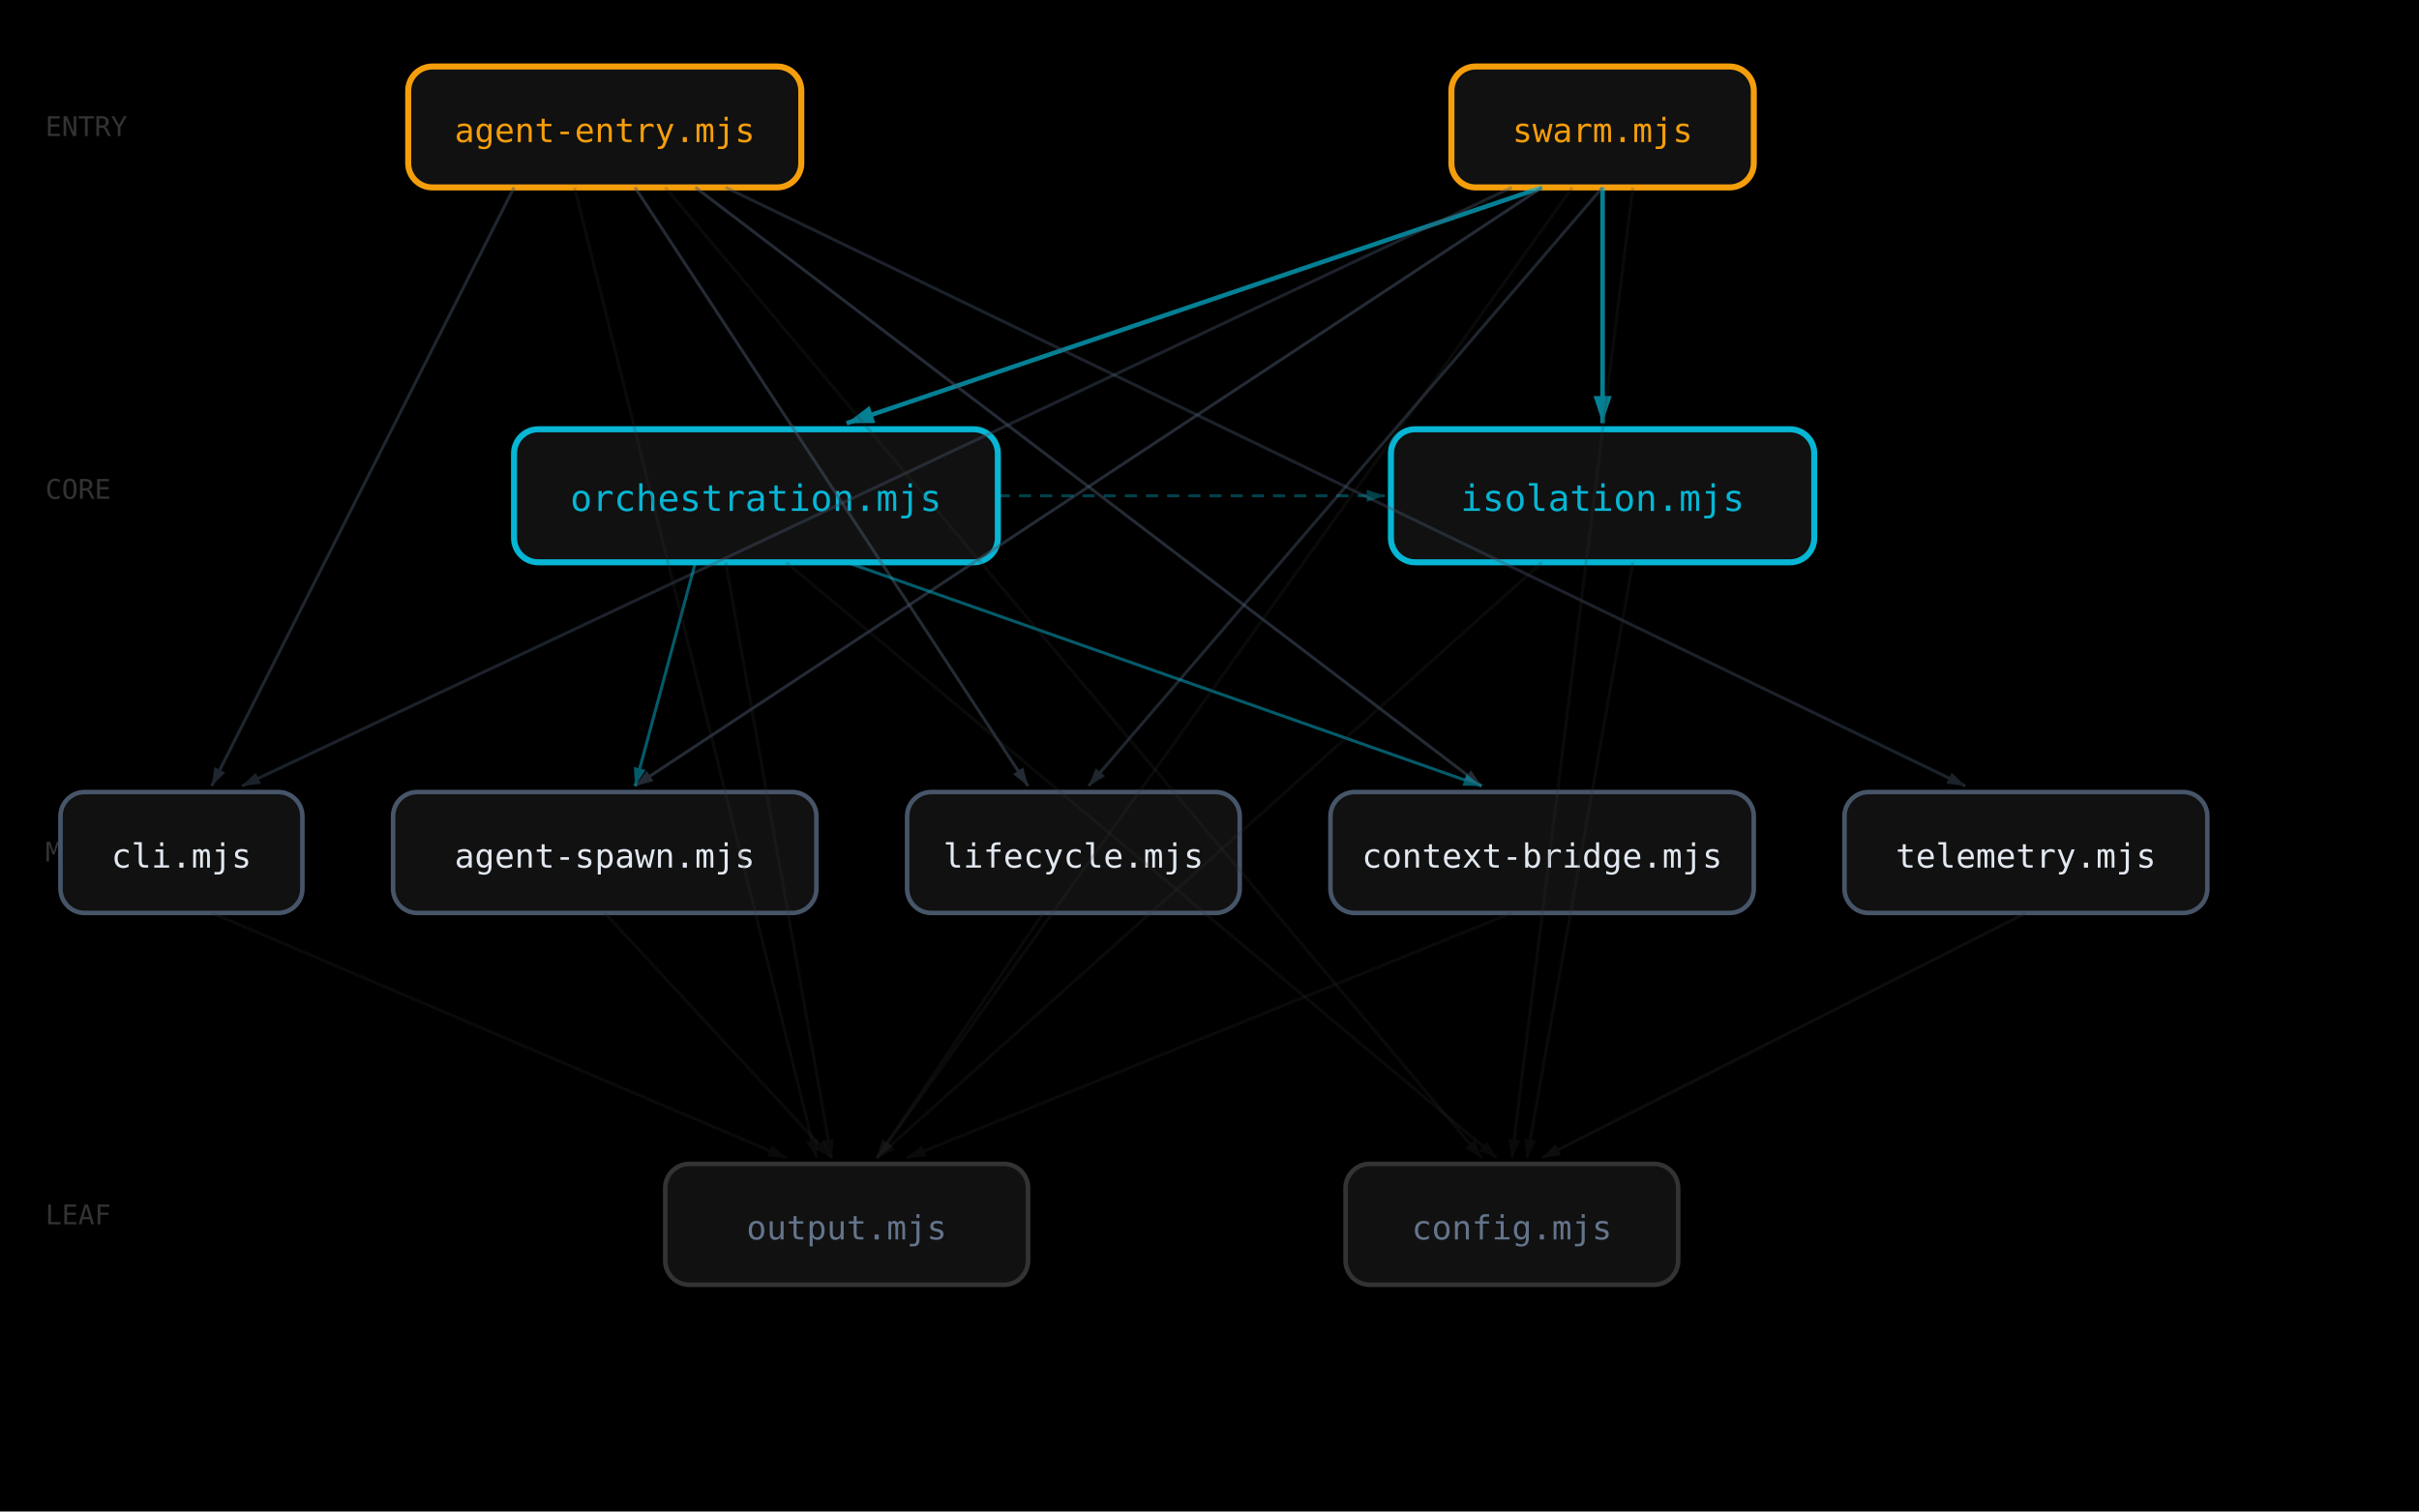
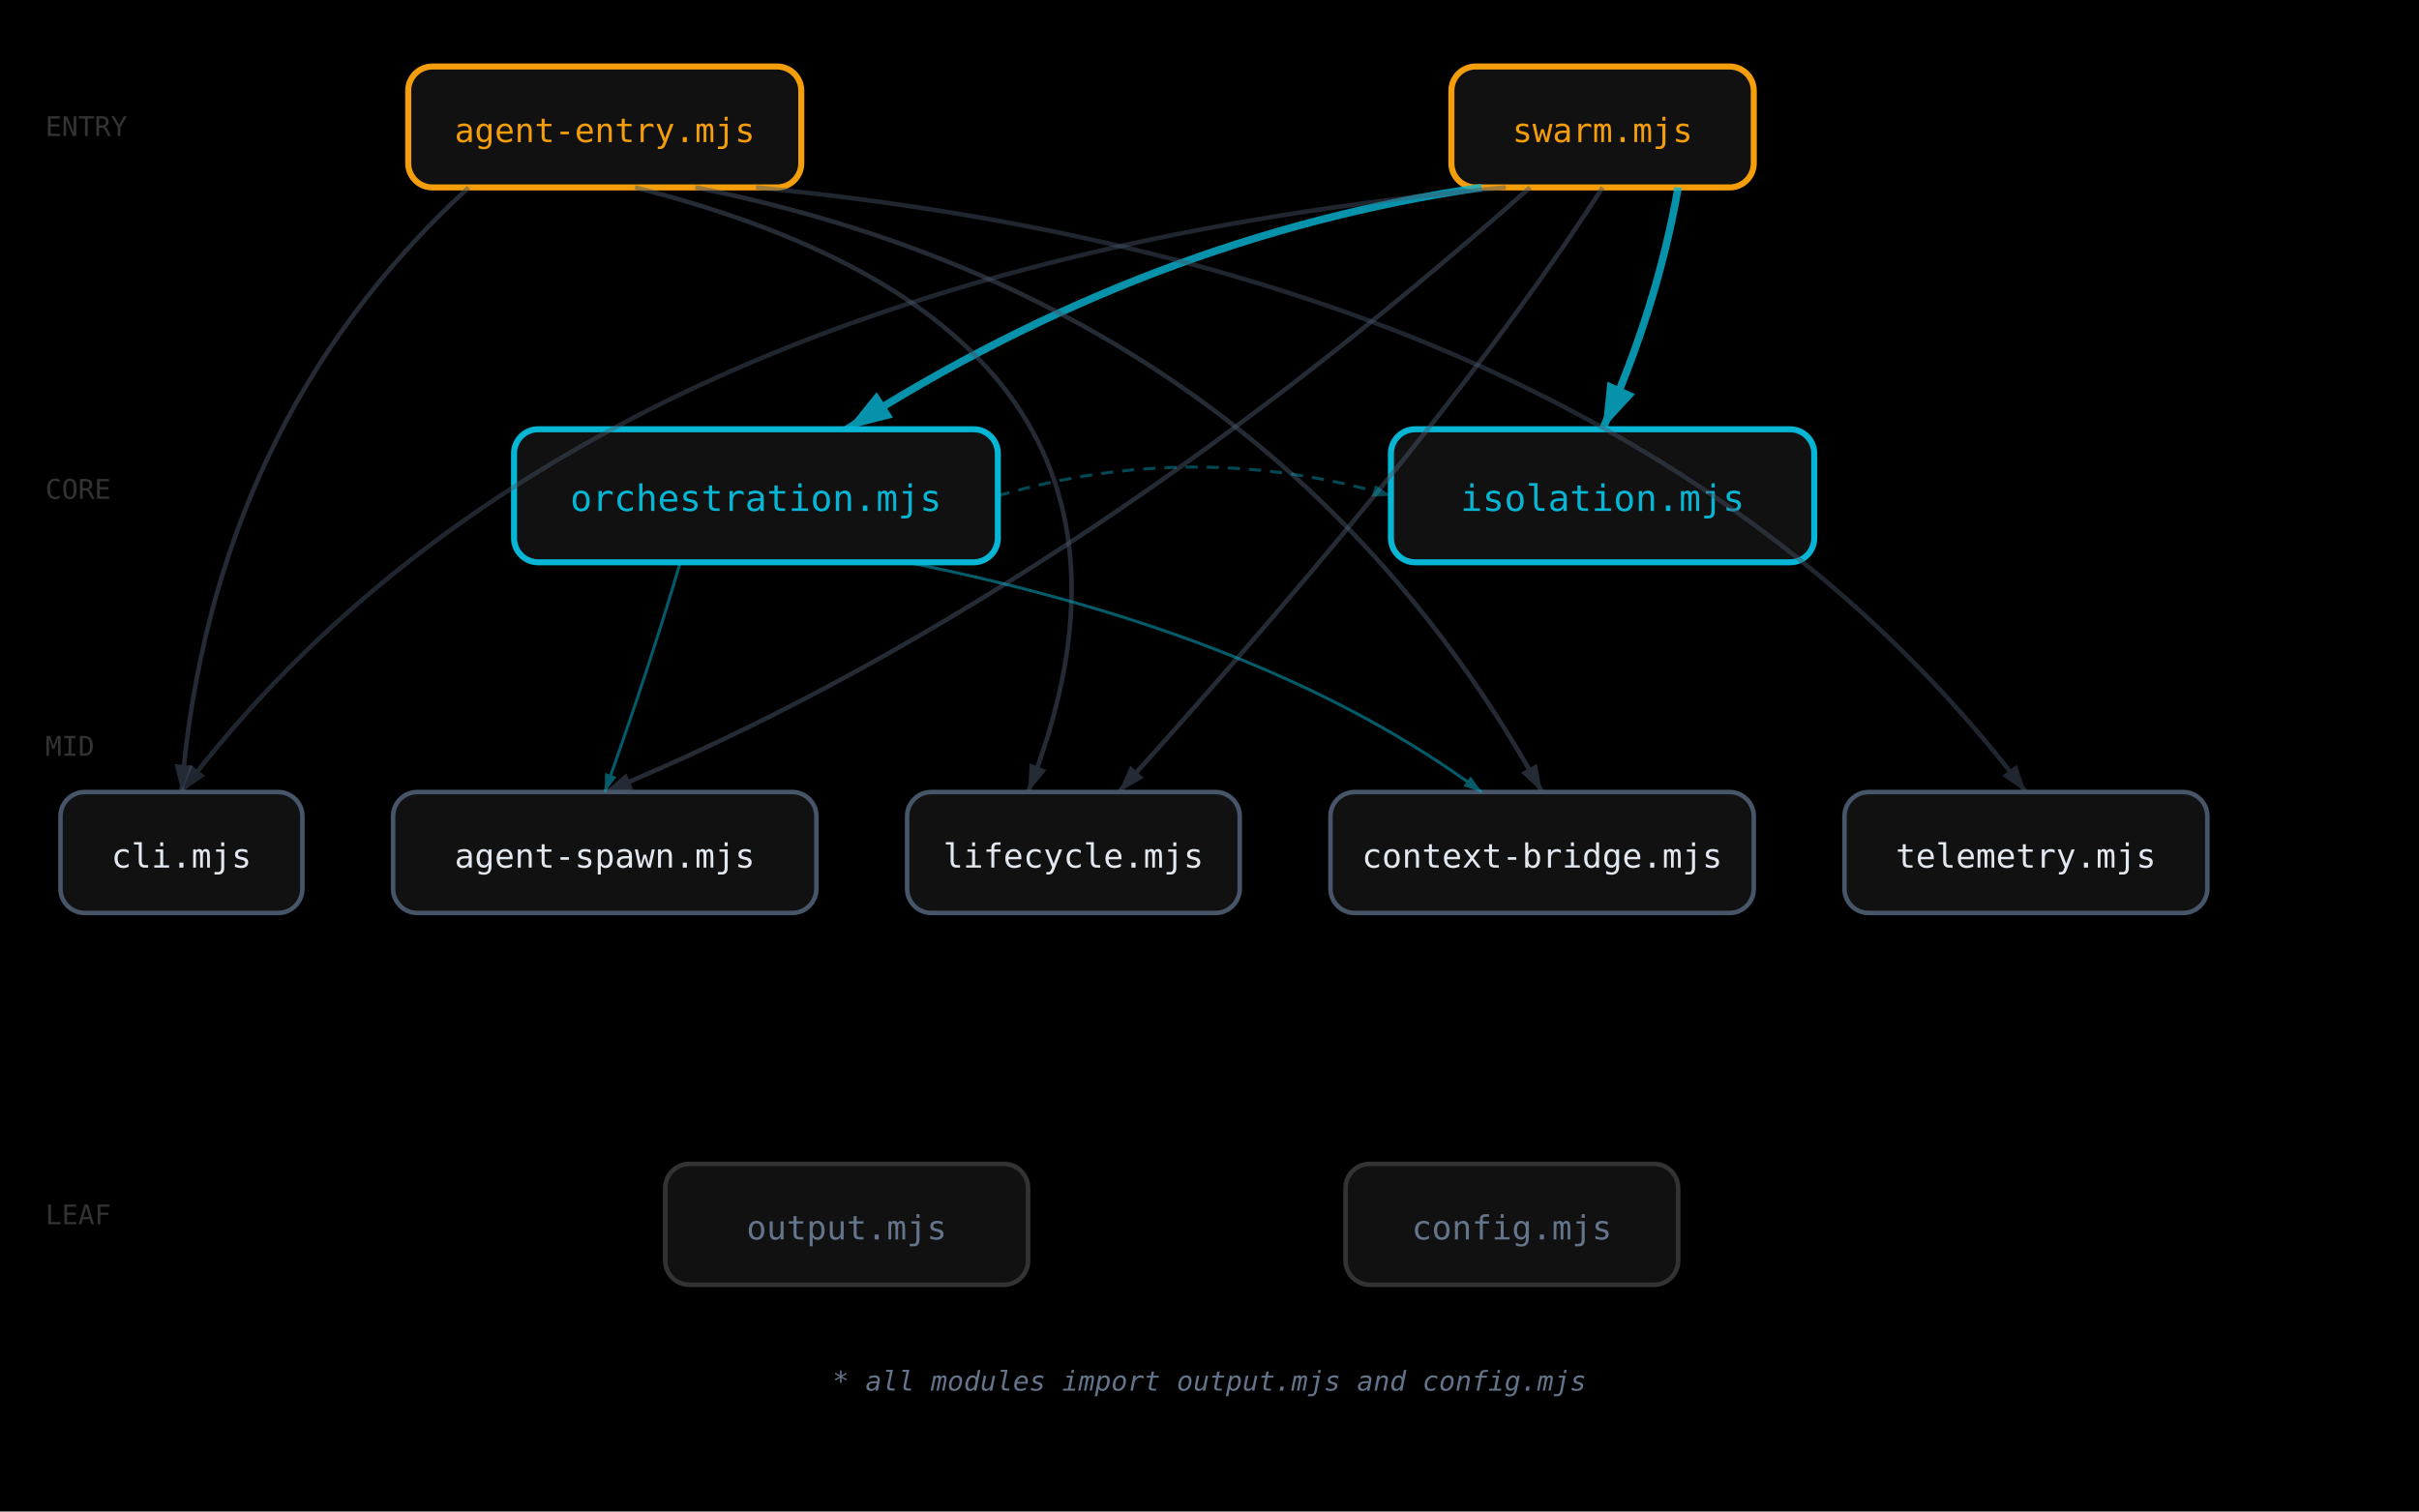
<svg xmlns="http://www.w3.org/2000/svg" viewBox="0 0 800 500">
  <defs>
    <marker id="d-amber" markerWidth="6" markerHeight="4" refX="6" refY="2" orient="auto">
      <polygon points="0,0 6,2 0,4" fill="#F59E0B" />
    </marker>
    <marker id="d-cyan" markerWidth="6" markerHeight="4" refX="6" refY="2" orient="auto">
      <polygon points="0,0 6,2 0,4" fill="#06B6D4" />
    </marker>
    <marker id="d-slate" markerWidth="6" markerHeight="4" refX="6" refY="2" orient="auto">
      <polygon points="0,0 6,2 0,4" fill="#475569" />
    </marker>
-     <marker id="d-dim" markerWidth="6" markerHeight="4" refX="6" refY="2" orient="auto">
-       <polygon points="0,0 6,2 0,4" fill="#333333" />
-     </marker>
  </defs>
  <rect width="800" height="500" fill="#000000" />
  <text x="15" y="45" font-family="monospace" font-size="9" fill="#333333">ENTRY</text>
  <text x="15" y="165" font-family="monospace" font-size="9" fill="#333333">CORE</text>
-   <text x="15" y="285" font-family="monospace" font-size="9" fill="#333333">MID</text>
+   <text x="15" y="250" font-family="monospace" font-size="9" fill="#333333">MID</text>
  <text x="15" y="405" font-family="monospace" font-size="9" fill="#333333">LEAF</text>
  <rect x="135" y="22" width="130" height="40" rx="8" ry="8" fill="#111111" stroke="#F59E0B" stroke-width="2" />
  <text x="200" y="47" text-anchor="middle" font-family="monospace" font-size="11" fill="#F59E0B">agent-entry.mjs</text>
  <rect x="480" y="22" width="100" height="40" rx="8" ry="8" fill="#111111" stroke="#F59E0B" stroke-width="2" />
  <text x="530" y="47" text-anchor="middle" font-family="monospace" font-size="11" fill="#F59E0B">swarm.mjs</text>
  <rect x="170" y="142" width="160" height="44" rx="8" ry="8" fill="#111111" stroke="#06B6D4" stroke-width="2" />
  <text x="250" y="169" text-anchor="middle" font-family="monospace" font-size="12" fill="#06B6D4">orchestration.mjs</text>
  <rect x="460" y="142" width="140" height="44" rx="8" ry="8" fill="#111111" stroke="#06B6D4" stroke-width="2" />
  <text x="530" y="169" text-anchor="middle" font-family="monospace" font-size="12" fill="#06B6D4">isolation.mjs</text>
  <rect x="20" y="262" width="80" height="40" rx="8" ry="8" fill="#111111" stroke="#475569" stroke-width="1.5" />
  <text x="60" y="287" text-anchor="middle" font-family="monospace" font-size="11" fill="#E2E8F0">cli.mjs</text>
  <rect x="130" y="262" width="140" height="40" rx="8" ry="8" fill="#111111" stroke="#475569" stroke-width="1.5" />
  <text x="200" y="287" text-anchor="middle" font-family="monospace" font-size="11" fill="#E2E8F0">agent-spawn.mjs</text>
  <rect x="300" y="262" width="110" height="40" rx="8" ry="8" fill="#111111" stroke="#475569" stroke-width="1.5" />
  <text x="355" y="287" text-anchor="middle" font-family="monospace" font-size="11" fill="#E2E8F0">lifecycle.mjs</text>
  <rect x="440" y="262" width="140" height="40" rx="8" ry="8" fill="#111111" stroke="#475569" stroke-width="1.5" />
  <text x="510" y="287" text-anchor="middle" font-family="monospace" font-size="11" fill="#E2E8F0">context-bridge.mjs</text>
  <rect x="610" y="262" width="120" height="40" rx="8" ry="8" fill="#111111" stroke="#475569" stroke-width="1.5" />
  <text x="670" y="287" text-anchor="middle" font-family="monospace" font-size="11" fill="#E2E8F0">telemetry.mjs</text>
  <rect x="220" y="385" width="120" height="40" rx="8" ry="8" fill="#111111" stroke="#333333" stroke-width="1.5" />
  <text x="280" y="410" text-anchor="middle" font-family="monospace" font-size="11" fill="#64748B">output.mjs</text>
  <rect x="445" y="385" width="110" height="40" rx="8" ry="8" fill="#111111" stroke="#333333" stroke-width="1.5" />
  <text x="500" y="410" text-anchor="middle" font-family="monospace" font-size="11" fill="#64748B">config.mjs</text>
-   <line x1="510" y1="62" x2="280" y2="140" stroke="#06B6D4" stroke-width="1.5" opacity="0.7" marker-end="url(#d-cyan)" />
-   <line x1="530" y1="62" x2="530" y2="140" stroke="#06B6D4" stroke-width="1.5" opacity="0.7" marker-end="url(#d-cyan)" />
-   <line x1="170" y1="62" x2="70" y2="260" stroke="#475569" stroke-width="1" opacity="0.45" marker-end="url(#d-slate)" />
-   <line x1="210" y1="62" x2="340" y2="260" stroke="#475569" stroke-width="1" opacity="0.5" marker-end="url(#d-slate)" />
-   <line x1="230" y1="62" x2="490" y2="260" stroke="#475569" stroke-width="1" opacity="0.5" marker-end="url(#d-slate)" />
-   <line x1="240" y1="62" x2="650" y2="260" stroke="#475569" stroke-width="1" opacity="0.4" marker-end="url(#d-slate)" />
-   <line x1="500" y1="62" x2="80" y2="260" stroke="#475569" stroke-width="1" opacity="0.4" marker-end="url(#d-slate)" />
-   <line x1="510" y1="62" x2="210" y2="260" stroke="#475569" stroke-width="1" opacity="0.5" marker-end="url(#d-slate)" />
-   <line x1="530" y1="62" x2="360" y2="260" stroke="#475569" stroke-width="1" opacity="0.45" marker-end="url(#d-slate)" />
-   <line x1="230" y1="186" x2="210" y2="260" stroke="#06B6D4" stroke-width="1" opacity="0.5" marker-end="url(#d-cyan)" />
-   <line x1="280" y1="186" x2="490" y2="260" stroke="#06B6D4" stroke-width="1" opacity="0.5" marker-end="url(#d-cyan)" />
-   <line x1="330" y1="164" x2="458" y2="164" stroke="#06B6D4" stroke-width="1" opacity="0.35" stroke-dasharray="4 3" marker-end="url(#d-cyan)" />
-   <line x1="190" y1="62" x2="270" y2="383" stroke="#333333" stroke-width="1" opacity="0.2" marker-end="url(#d-dim)" />
-   <line x1="220" y1="62" x2="490" y2="383" stroke="#333333" stroke-width="1" opacity="0.2" marker-end="url(#d-dim)" />
-   <line x1="520" y1="62" x2="290" y2="383" stroke="#333333" stroke-width="1" opacity="0.2" marker-end="url(#d-dim)" />
-   <line x1="540" y1="62" x2="500" y2="383" stroke="#333333" stroke-width="1" opacity="0.2" marker-end="url(#d-dim)" />
-   <line x1="240" y1="186" x2="275" y2="383" stroke="#333333" stroke-width="1" opacity="0.2" marker-end="url(#d-dim)" />
-   <line x1="260" y1="186" x2="495" y2="383" stroke="#333333" stroke-width="1" opacity="0.2" marker-end="url(#d-dim)" />
-   <line x1="510" y1="186" x2="290" y2="383" stroke="#333333" stroke-width="1" opacity="0.2" marker-end="url(#d-dim)" />
-   <line x1="540" y1="186" x2="505" y2="383" stroke="#333333" stroke-width="1" opacity="0.2" marker-end="url(#d-dim)" />
-   <line x1="70" y1="302" x2="260" y2="383" stroke="#333333" stroke-width="1" opacity="0.2" marker-end="url(#d-dim)" />
-   <line x1="200" y1="302" x2="275" y2="383" stroke="#333333" stroke-width="1" opacity="0.2" marker-end="url(#d-dim)" />
-   <line x1="345" y1="302" x2="290" y2="383" stroke="#333333" stroke-width="1" opacity="0.2" marker-end="url(#d-dim)" />
-   <line x1="500" y1="302" x2="300" y2="383" stroke="#333333" stroke-width="1" opacity="0.2" marker-end="url(#d-dim)" />
-   <line x1="670" y1="302" x2="510" y2="383" stroke="#333333" stroke-width="1" opacity="0.25" marker-end="url(#d-dim)" />
+   <path d="M 490,62 Q 380,78 280,142" fill="none" stroke="#06B6D4" stroke-width="2.5" opacity="0.8" marker-end="url(#d-cyan)" />
+   <path d="M 555,62 Q 548,102 530,142" fill="none" stroke="#06B6D4" stroke-width="2.5" opacity="0.8" marker-end="url(#d-cyan)" />
+   <path d="M 506,62 Q 350,200 200,262" fill="none" stroke="#475569" stroke-width="1.5" opacity="0.5" marker-end="url(#d-slate)" />
+   <path d="M 530,62 Q 480,140 370,262" fill="none" stroke="#475569" stroke-width="1.5" opacity="0.5" marker-end="url(#d-slate)" />
+   <path d="M 498,62 Q 190,90 60,262" fill="none" stroke="#475569" stroke-width="1.5" opacity="0.45" marker-end="url(#d-slate)" />
+   <path d="M 155,62 Q 70,140 60,262" fill="none" stroke="#475569" stroke-width="1.5" opacity="0.5" marker-end="url(#d-slate)" />
+   <path d="M 230,62 Q 420,100 510,262" fill="none" stroke="#475569" stroke-width="1.5" opacity="0.5" marker-end="url(#d-slate)" />
+   <path d="M 250,62 Q 540,90 670,262" fill="none" stroke="#475569" stroke-width="1.5" opacity="0.45" marker-end="url(#d-slate)" />
+   <path d="M 210,62 Q 400,110 340,262" fill="none" stroke="#475569" stroke-width="1.5" opacity="0.5" marker-end="url(#d-slate)" />
+   <path d="M 225,186 Q 215,220 200,262" fill="none" stroke="#06B6D4" stroke-width="1" opacity="0.5" marker-end="url(#d-cyan)" />
+   <path d="M 300,186 Q 420,210 490,262" fill="none" stroke="#06B6D4" stroke-width="1" opacity="0.5" marker-end="url(#d-cyan)" />
+   <path d="M 330,164 Q 395,145 460,164" fill="none" stroke="#06B6D4" stroke-width="1" opacity="0.4" stroke-dasharray="4 3" marker-end="url(#d-cyan)" />
+   <text x="400" y="460" text-anchor="middle" font-family="monospace" font-size="9" fill="#64748B" font-style="italic">* all modules import output.mjs and config.mjs</text>
</svg>
